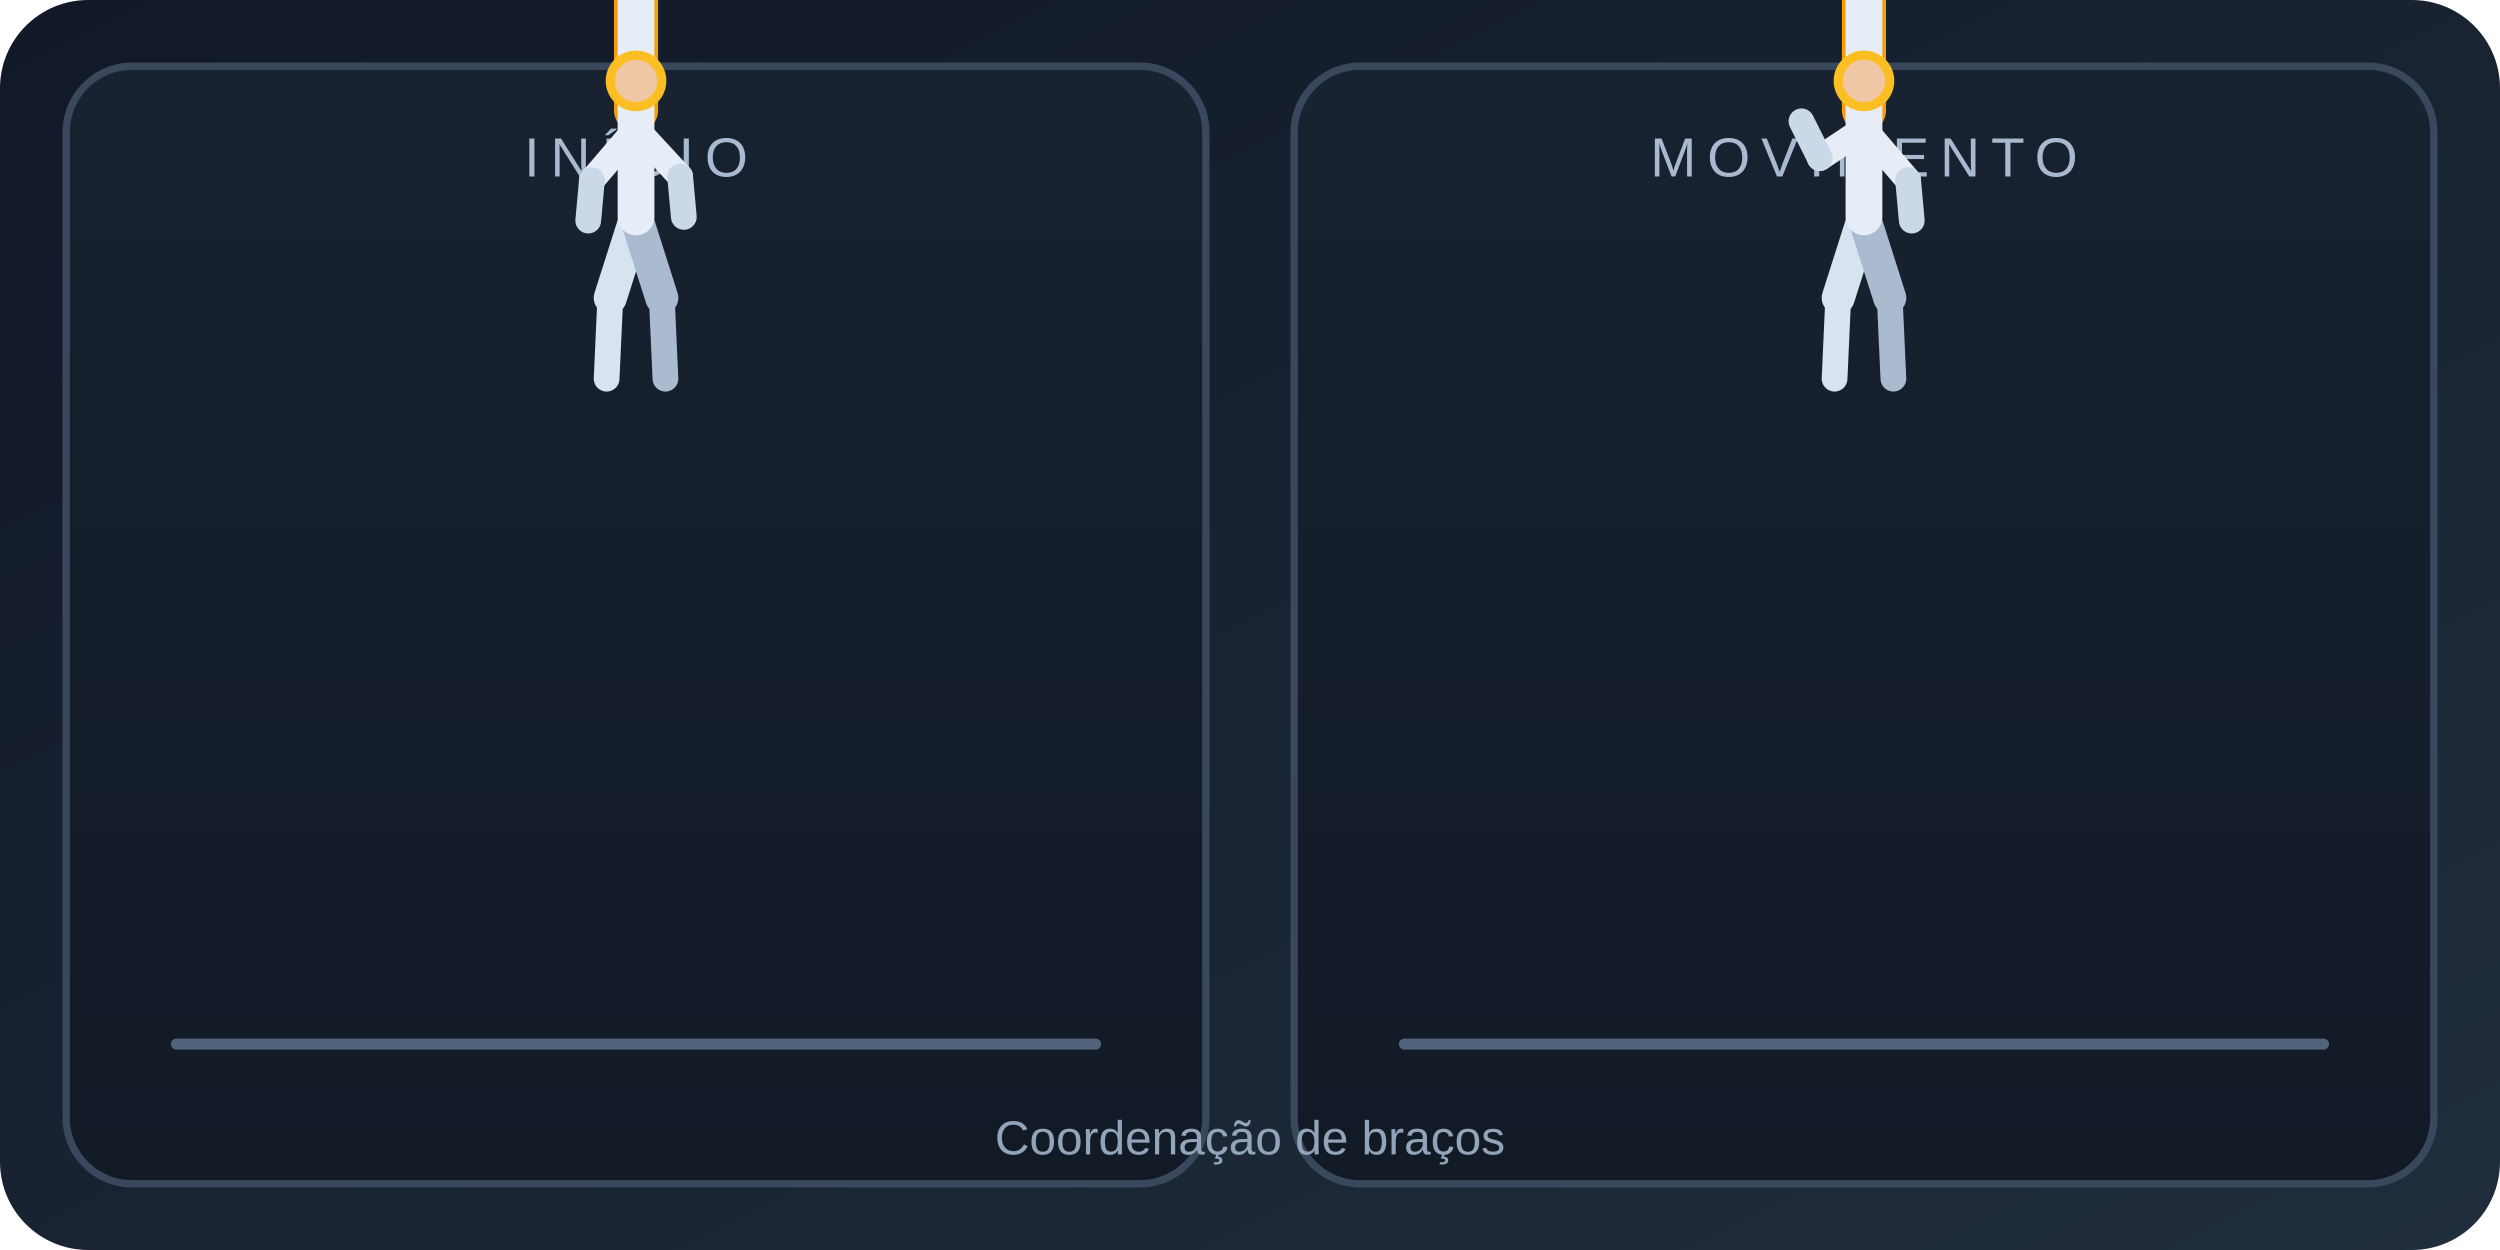
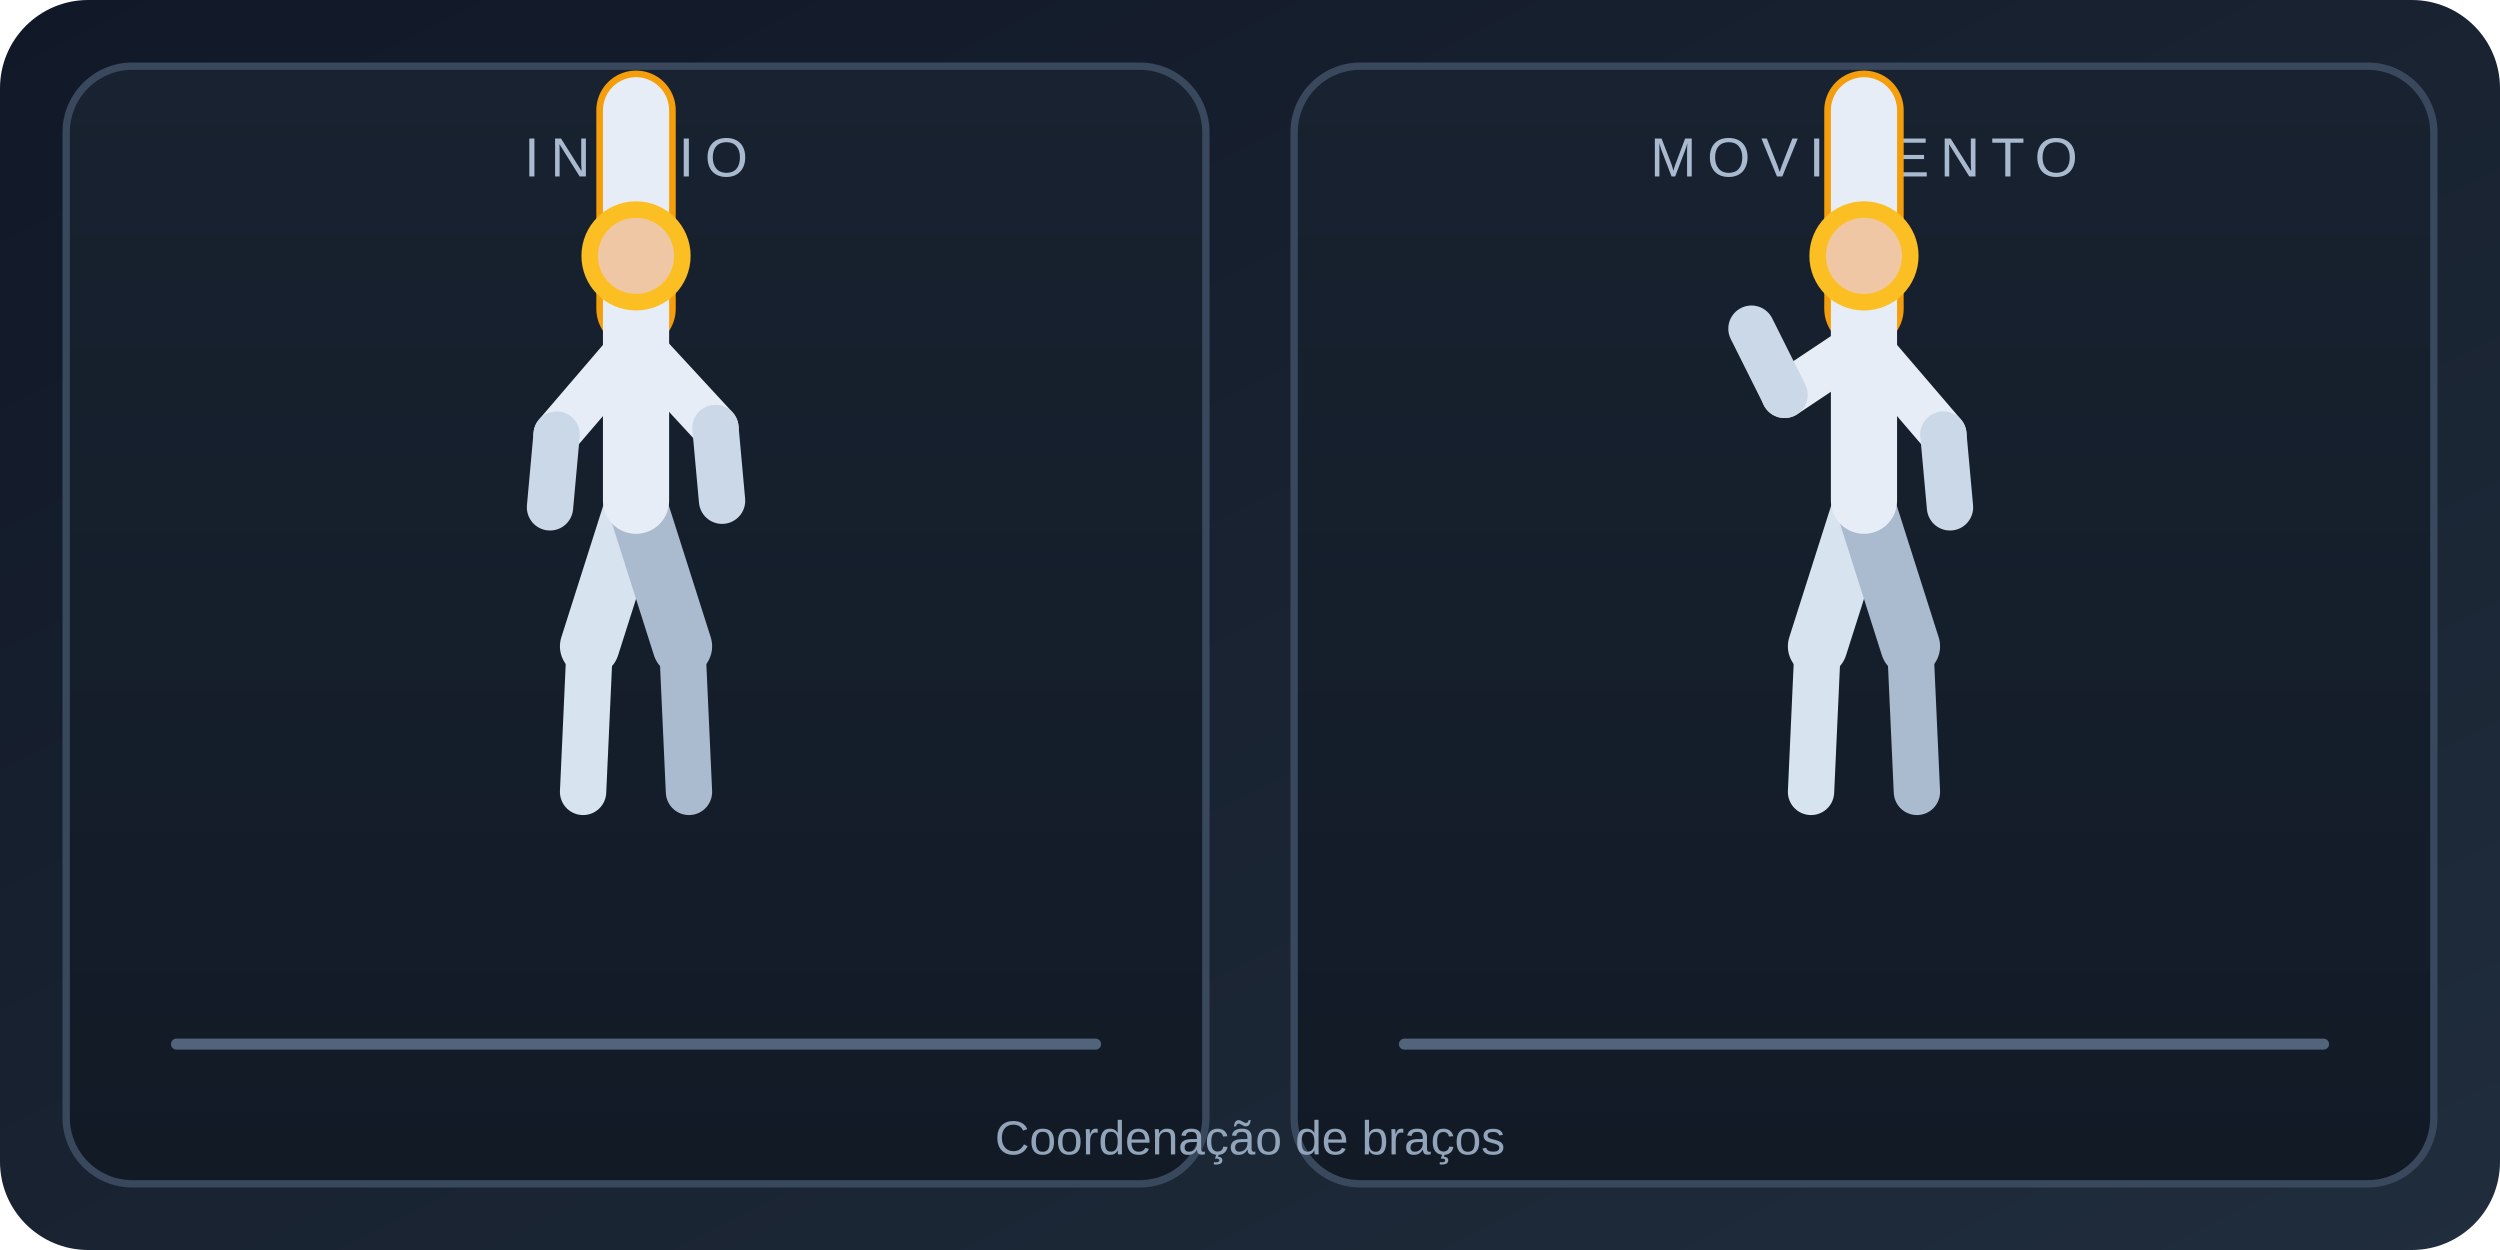
<svg xmlns="http://www.w3.org/2000/svg" width="680" height="340" viewBox="0 0 680 340">
  <defs>
    <linearGradient id="bg" x1="0" y1="0" x2="1" y2="1">
      <stop stop-color="#111827" />
      <stop offset="1" stop-color="#202d3c" />
    </linearGradient>
    <linearGradient id="panel" x1="0" y1="0" x2="0" y2="1">
      <stop stop-color="#182230" />
      <stop offset="1" stop-color="#121a26" />
    </linearGradient>
  </defs>
  <rect width="680" height="340" rx="24" fill="url(#bg)" />
  <rect x="18" y="18" width="310" height="304" rx="18" fill="url(#panel)" stroke="#39485c" stroke-width="2" />
  <rect x="352" y="18" width="310" height="304" rx="18" fill="url(#panel)" stroke="#39485c" stroke-width="2" />
  <text x="173" y="48" font-family="Arial,sans-serif" font-size="15" letter-spacing="3" fill="#a9bad0" text-anchor="middle">INÍCIO</text>
  <text x="507" y="48" font-family="Arial,sans-serif" font-size="15" letter-spacing="3" fill="#a9bad0" text-anchor="middle">MOVIMENTO</text>
  <path d="M48 284 H298 M382 284 H632" stroke="#52647b" stroke-width="3" stroke-linecap="round" />
-   <g transform="translate(173 0)">
+   <g transform="translate(173 30) scale(1.8)">
    <line x1="0" y1="59" x2="-7" y2="81" stroke="#d8e3f0" stroke-width="9" stroke-linecap="round" stroke-linejoin="round" />
    <line x1="-7" y1="81" x2="-8" y2="103" stroke="#d8e3f0" stroke-width="7" stroke-linecap="round" stroke-linejoin="round" />
    <line x1="0" y1="59" x2="7" y2="81" stroke="#aabbd0" stroke-width="9" stroke-linecap="round" stroke-linejoin="round" />
    <line x1="7" y1="81" x2="8" y2="103" stroke="#aabbd0" stroke-width="7" stroke-linecap="round" stroke-linejoin="round" />
    <line x1="0" y1="30" x2="NaN" y2="undefined" stroke="#f59e0b" stroke-width="12" stroke-linecap="round" stroke-linejoin="round" />
    <line x1="0" y1="59" x2="NaN" y2="undefined" stroke="#e7edf6" stroke-width="10" stroke-linecap="round" stroke-linejoin="round" />
    <line x1="0" y1="35" x2="-12" y2="49" stroke="#e7edf6" stroke-width="7" stroke-linecap="round" stroke-linejoin="round" />
    <line x1="-12" y1="49" x2="-13" y2="60" stroke="#cbd8e8" stroke-width="7" stroke-linecap="round" stroke-linejoin="round" />
    <line x1="0" y1="35" x2="12" y2="48" stroke="#e7edf6" stroke-width="7" stroke-linecap="round" stroke-linejoin="round" />
    <line x1="12" y1="48" x2="13" y2="59" stroke="#cbd8e8" stroke-width="7" stroke-linecap="round" stroke-linejoin="round" />
    <circle cx="0" cy="22" r="7" fill="#f0c7a4" stroke="#fbbf24" stroke-width="2.5" />
  </g>
-   <g transform="translate(507 0)">
+   <g transform="translate(507 30) scale(1.8)">
    <line x1="0" y1="59" x2="-7" y2="81" stroke="#d8e3f0" stroke-width="9" stroke-linecap="round" stroke-linejoin="round" />
    <line x1="-7" y1="81" x2="-8" y2="103" stroke="#d8e3f0" stroke-width="7" stroke-linecap="round" stroke-linejoin="round" />
    <line x1="0" y1="59" x2="7" y2="81" stroke="#aabbd0" stroke-width="9" stroke-linecap="round" stroke-linejoin="round" />
    <line x1="7" y1="81" x2="8" y2="103" stroke="#aabbd0" stroke-width="7" stroke-linecap="round" stroke-linejoin="round" />
    <line x1="0" y1="30" x2="NaN" y2="undefined" stroke="#f59e0b" stroke-width="12" stroke-linecap="round" stroke-linejoin="round" />
    <line x1="0" y1="59" x2="NaN" y2="undefined" stroke="#e7edf6" stroke-width="10" stroke-linecap="round" stroke-linejoin="round" />
    <line x1="0" y1="35" x2="-12" y2="43" stroke="#e7edf6" stroke-width="7" stroke-linecap="round" stroke-linejoin="round" />
    <line x1="-12" y1="43" x2="-17" y2="33" stroke="#cbd8e8" stroke-width="7" stroke-linecap="round" stroke-linejoin="round" />
    <line x1="0" y1="35" x2="12" y2="49" stroke="#e7edf6" stroke-width="7" stroke-linecap="round" stroke-linejoin="round" />
    <line x1="12" y1="49" x2="13" y2="60" stroke="#cbd8e8" stroke-width="7" stroke-linecap="round" stroke-linejoin="round" />
    <circle cx="0" cy="22" r="7" fill="#f0c7a4" stroke="#fbbf24" stroke-width="2.5" />
  </g>
  <text x="340" y="314" font-family="Arial,sans-serif" font-size="13" fill="#91a4ba" text-anchor="middle">Coordenação de braços</text>
</svg>
